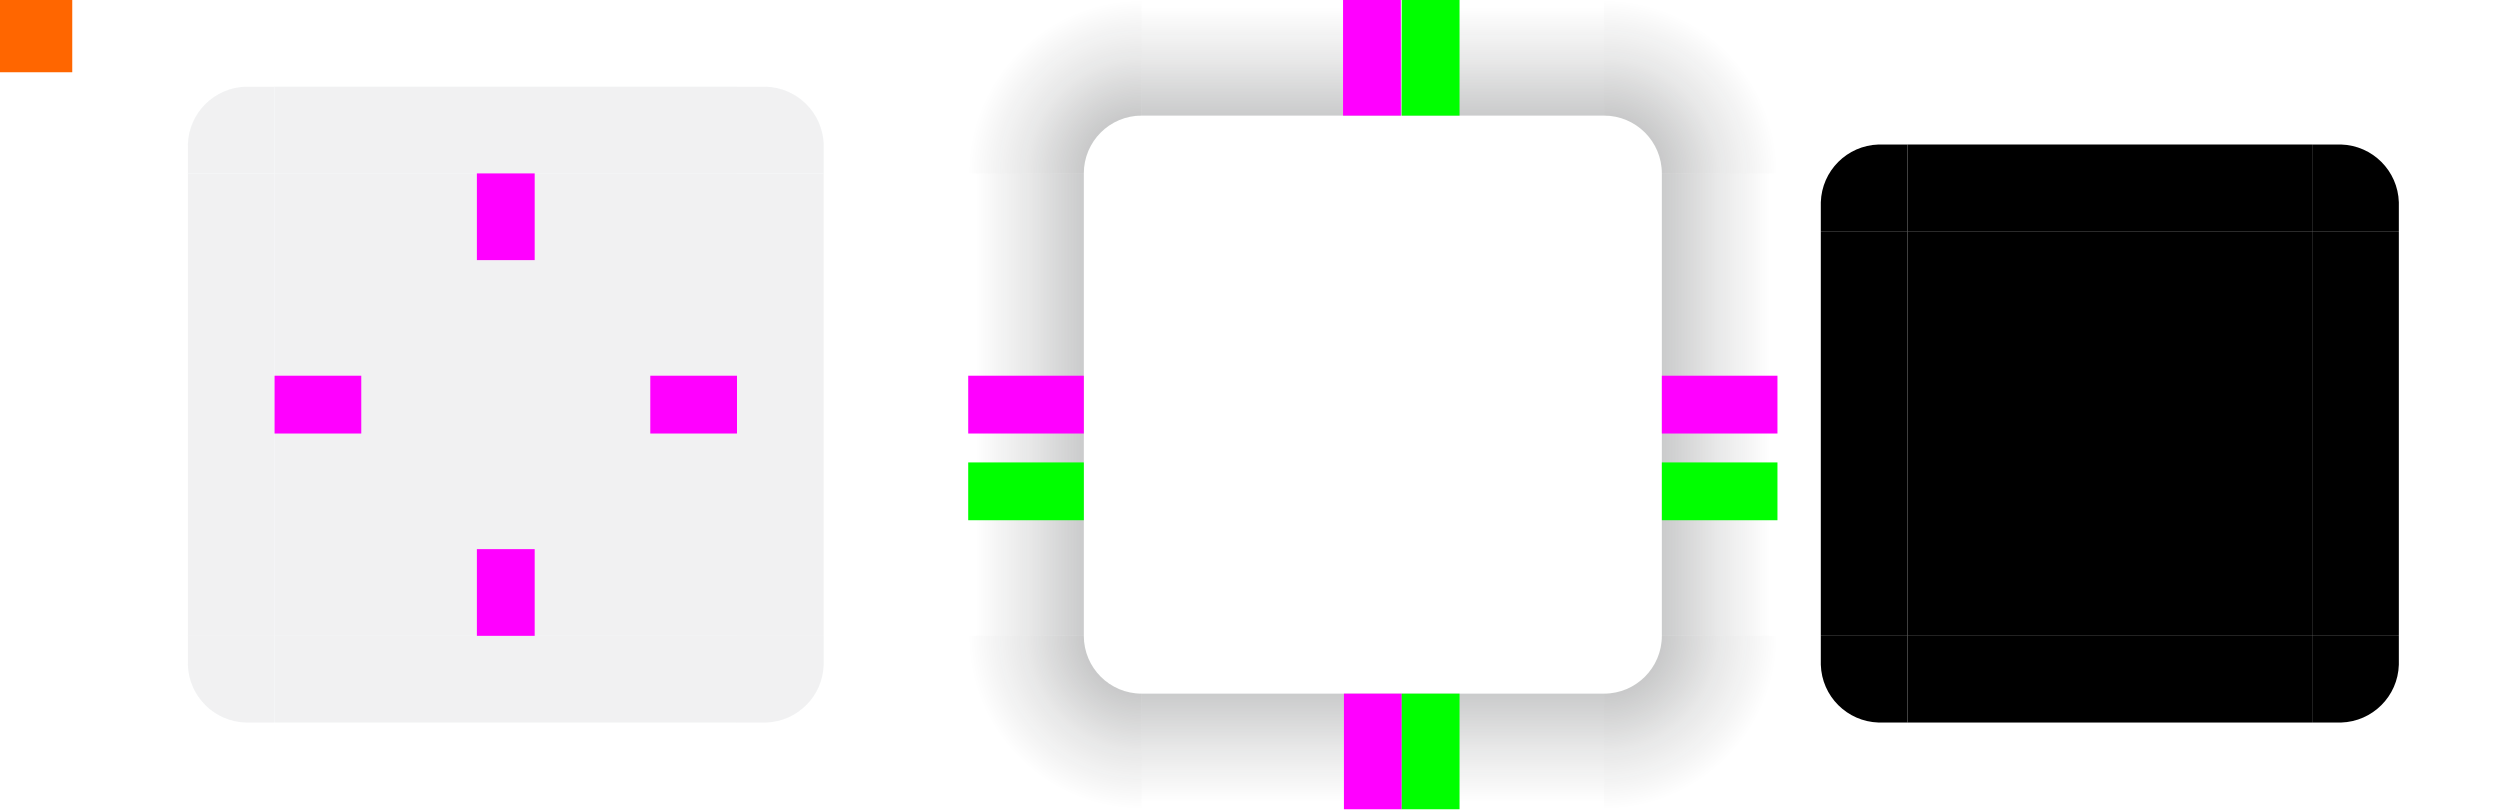
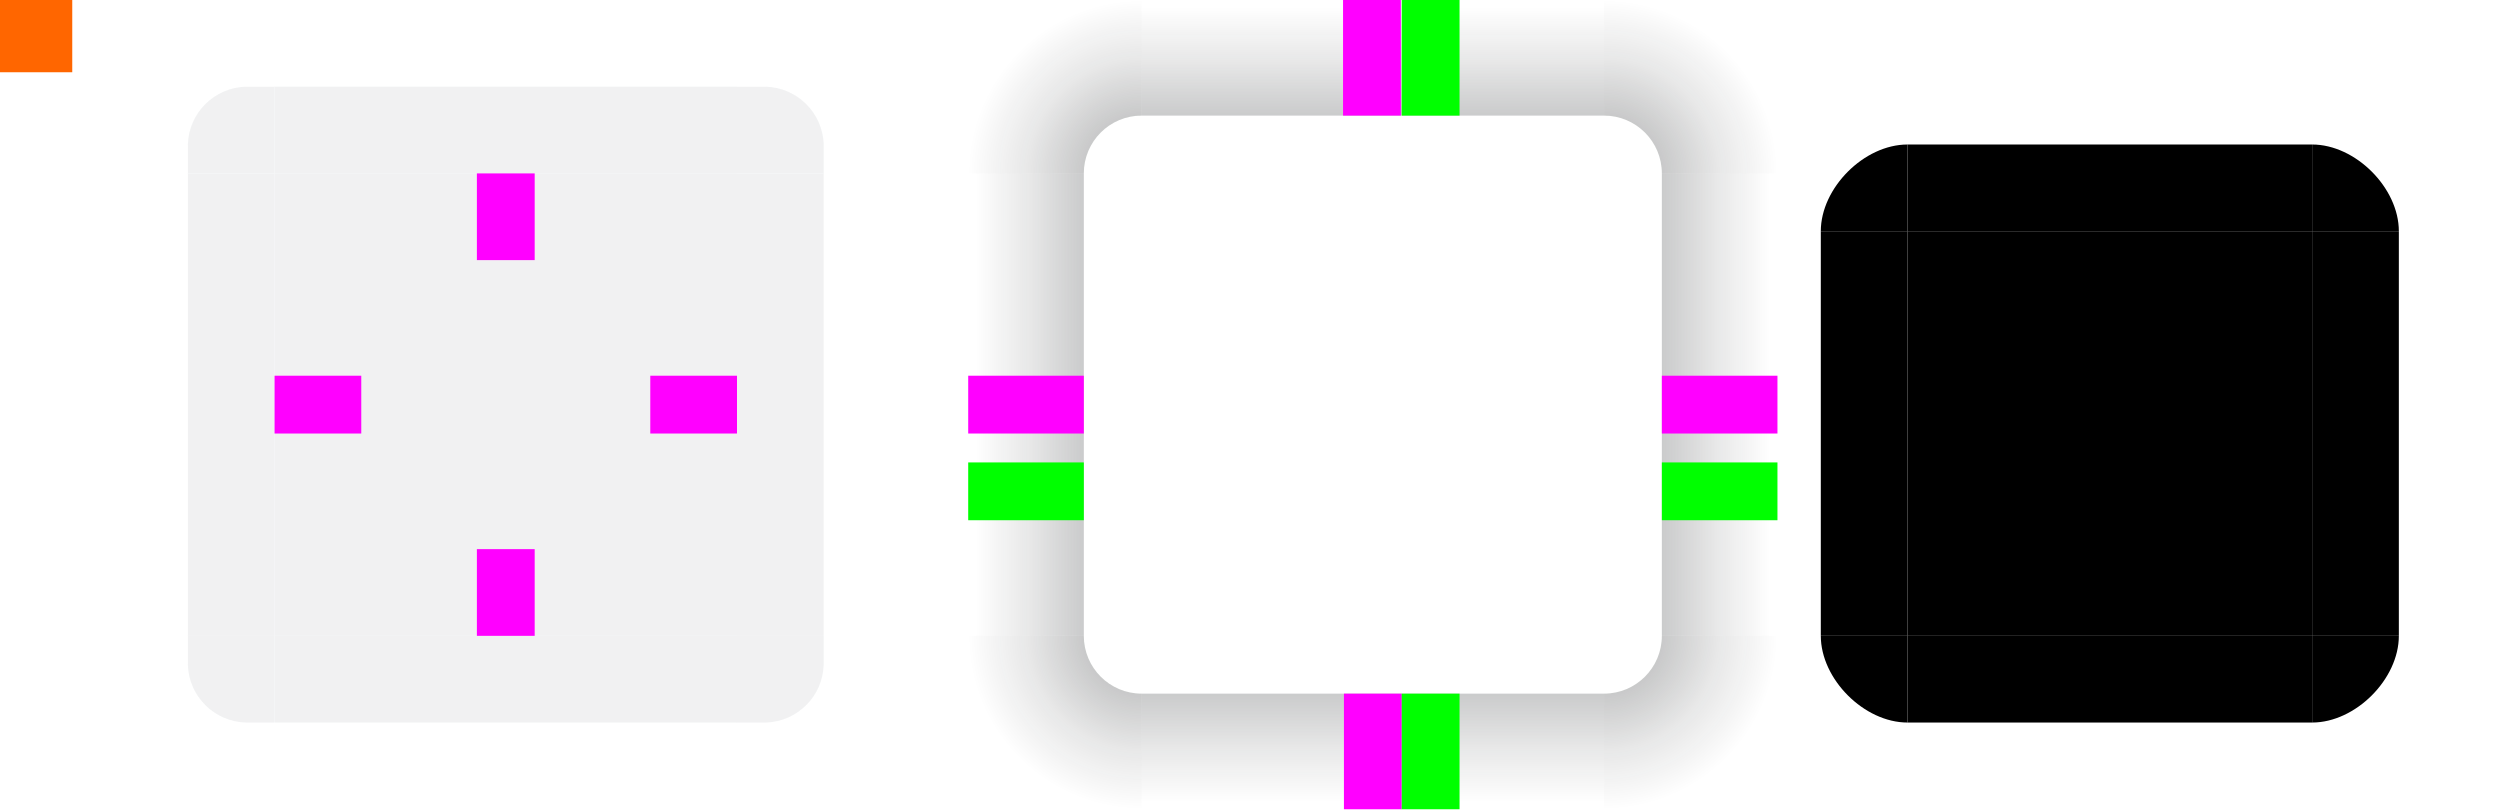
<svg xmlns="http://www.w3.org/2000/svg" xmlns:xlink="http://www.w3.org/1999/xlink" width="173" height="56" viewBox="0 0 173 56" id="svg2" version="1.1">
  <style type="text/css" id="current-color-scheme">
      .ColorScheme-Text {
        color:#31363b;
        stop-color:#31363b;
      }
      .ColorScheme-Background {
        color:#eff0f1;
        stop-color:#eff0f1;
      }
      .ColorScheme-Highlight {
        color:#3daee9;
        stop-color:#3daee9;
      }
      .ColorScheme-ViewText {
        color:#31363b;
        stop-color:#31363b;
      }
      .ColorScheme-ViewBackground {
        color:#fcfcfc;
        stop-color:#fcfcfc;
      }
      .ColorScheme-ViewHover {
        color:#93cee9;
        stop-color:#93cee9;
      }
      .ColorScheme-ViewFocus{
        color:#3daee9;
        stop-color:#3daee9;
      }
      .ColorScheme-ButtonText {
        color:#31363b;
        stop-color:#31363b;
      }
      .ColorScheme-ButtonBackground {
        color:#eff0f1;
        stop-color:#eff0f1;
      }
      .ColorScheme-ButtonHover {
        color:#93cee9;
        stop-color:#93cee9;
      }
      .ColorScheme-ButtonFocus{
        color:#3daee9;
        stop-color:#3daee9;
      }
      </style>
  <defs id="defs4">
    <style type="text/css" id="style22">
      .ColorScheme-Text {
        color:#31363b;
      }
      .ColorScheme-Background {
        color:#eff0f1;
      }
      .ColorScheme-Highlight {
        color:#3daee9;
      }
      .ColorScheme-ViewText {
        color:#31363b;
      }
      .ColorScheme-ViewBackground {
        color:#fcfcfc;
      }
      .ColorScheme-ViewHover {
        color:#93cee9;
      }
      .ColorScheme-ViewFocus{
        color:#3daee9;
      }
      .ColorScheme-ButtonText {
        color:#31363b;
      }
      .ColorScheme-ButtonBackground {
        color:#eff0f1;
      }
      .ColorScheme-ButtonHover {
        color:#93cee9;
      }
      .ColorScheme-ButtonFocus{
        color:#3daee9;
      }
      </style>
    <style id="current-color-scheme-2" type="text/css">
      .ColorScheme-Text {
        color:#7B7C7E;
      }
      .ColorScheme-Background{
        color:#EFF0F1;
      }
      .ColorScheme-Highlight{
        color:#3DAEE6;
      }
      .ColorScheme-ViewText {
        color:#7B7C7E;
      }
      .ColorScheme-ViewBackground{
        color:#FCFCFC;
      }
      .ColorScheme-ViewHover {
        color:#3DAEE6;
      }
      .ColorScheme-ViewFocus{
        color:#1E92FF;
      }
      .ColorScheme-ButtonText {
        color:#7B7C7E;
      }
      .ColorScheme-ButtonBackground{
        color:#EFF0F1;
      }
      .ColorScheme-ButtonHover {
        color:#3DAEE6;
      }
      .ColorScheme-ButtonFocus{
        color:#1E92FF;
      }
</style>
    <linearGradient id="linearGradient3828-0">
      <stop id="stop3830-7" offset="0" style="stop-color:#232629;stop-opacity:0.239" />
      <stop style="stop-color:#1a1c1e;stop-opacity:0.239" offset="0.33" id="stop3836-9" />
      <stop style="stop-color:#111314;stop-opacity:0.098" offset="0.66" id="stop3832-0" />
      <stop id="stop3834-0" offset="1" style="stop-color:#000000;stop-opacity:0;" />
    </linearGradient>
    <linearGradient xlink:href="#linearGradient3809-3" id="linearGradient1030" gradientUnits="userSpaceOnUse" gradientTransform="translate(-998.3621,-158)" x1="65" y1="233" x2="65" y2="225.513" />
    <linearGradient id="linearGradient3809-3">
      <stop id="stop3811-1" offset="0" style="stop-color:#232629;stop-opacity:0.239;" />
      <stop style="stop-color:#111314;stop-opacity:0.098;" offset="0.5" id="stop3817-3" />
      <stop id="stop3815-2" offset="1" style="stop-color:#000000;stop-opacity:0;" />
    </linearGradient>
    <radialGradient xlink:href="#linearGradient3828-0" id="radialGradient1024" gradientUnits="userSpaceOnUse" gradientTransform="matrix(0,2,2,0,-397,848.3621)" cx="50" cy="238" fx="50" fy="238" r="6" />
    <linearGradient xlink:href="#linearGradient3809-3" id="linearGradient1022" gradientUnits="userSpaceOnUse" gradientTransform="translate(29,-1185.362)" x1="65" y1="233" x2="65" y2="225.513" />
    <radialGradient xlink:href="#linearGradient3828-0" id="radialGradient1032" gradientUnits="userSpaceOnUse" gradientTransform="matrix(0,2,-2,0,587,848.3621)" cx="50" cy="238" fx="50" fy="238" r="6" />
    <linearGradient xlink:href="#linearGradient3809-3" id="linearGradient1020" gradientUnits="userSpaceOnUse" gradientTransform="translate(-998.3621,-348)" x1="65" y1="233" x2="65" y2="225.513" />
    <radialGradient xlink:href="#linearGradient3828-0" id="radialGradient1026" gradientUnits="userSpaceOnUse" gradientTransform="matrix(0,-2,-2,0,587,1016.362)" cx="50" cy="238" fx="50" fy="238" r="6" />
    <linearGradient xlink:href="#linearGradient3809-3" id="linearGradient1018" gradientUnits="userSpaceOnUse" gradientTransform="translate(29.00001,679.3622)" x1="65" y1="233" x2="65" y2="225.513" />
    <radialGradient xlink:href="#linearGradient3828-0" id="radialGradient1028" gradientUnits="userSpaceOnUse" gradientTransform="matrix(0,-2,2,0,-397,1016.362)" cx="50" cy="238" fx="50" fy="238" r="6" />
  </defs>
  <g id="layer1" transform="translate(0,-904.3622)">
    <g id="shadow-top">
      <rect y="904.362" x="79" height="8" width="32" id="rect916" style="fill:url(#linearGradient1018);fill-opacity:1;stroke:none;stroke-width:1.05" />
      <rect y="912.362" x="82" height="4" width="4" id="rect888" style="opacity:0;fill:#000000;fill-opacity:1;stroke:none;stroke-width:3.78;stroke-linecap:square;stroke-linejoin:round;stroke-miterlimit:4;stroke-dasharray:none;stroke-opacity:1" />
    </g>
    <g id="shadow-right">
      <rect transform="matrix(0,-1,-1,0,0,0)" y="-123" x="-948.362" height="8" width="32" id="rect920" style="fill:url(#linearGradient1020);fill-opacity:1;stroke:none;stroke-width:2.219" />
      <rect style="opacity:0;fill:#000000;fill-opacity:1;stroke:none;stroke-width:3.78;stroke-linecap:square;stroke-linejoin:round;stroke-miterlimit:4;stroke-dasharray:none;stroke-opacity:1" id="rect892" width="4" height="4" x="111" y="918.362" />
    </g>
    <g id="shadow-left">
      <rect transform="rotate(-90)" style="fill:url(#linearGradient1030);fill-opacity:1;stroke:none;stroke-width:2.219" id="rect918" width="32" height="8" x="-948.362" y="67" />
      <rect y="918.362" x="75" height="4" width="4" id="rect890" style="opacity:0;fill:#000000;fill-opacity:1;stroke:none;stroke-width:3.78;stroke-linecap:square;stroke-linejoin:round;stroke-miterlimit:4;stroke-dasharray:none;stroke-opacity:1" />
    </g>
    <g id="shadow-bottom">
      <rect transform="scale(1,-1)" style="fill:url(#linearGradient1022);fill-opacity:1;stroke:none;stroke-width:1.05" id="rect922" width="32" height="8" x="79" y="-960.362" />
      <rect style="opacity:0;fill:#000000;fill-opacity:1;stroke:none;stroke-width:3.78;stroke-linecap:square;stroke-linejoin:round;stroke-miterlimit:4;stroke-dasharray:none;stroke-opacity:1" id="rect894" width="4" height="4" x="82" y="948.362" />
    </g>
    <path style="fill:url(#radialGradient1024);fill-opacity:1;stroke:none" d="m 67,960.362 v -12 H 75 c 0,2.209 1.791,4 4,4 v 8 z" id="shadow-bottomleft" />
    <path id="shadow-bottomright" d="m 123,960.362 v -12 h -8 c 0,2.209 -1.791,4 -4,4 v 8 z" style="fill:url(#radialGradient1032);fill-opacity:1;stroke:none" />
    <rect style="opacity:1;fill:#ff6600;fill-opacity:1;stroke:none" id="hint-tile-center" width="5" height="5" x="0" y="904.362" />
    <g id="top">
      <rect y="-51" x="-916.362" height="32" width="6" id="rect4152" style="opacity:0.9;fill:currentColor;fill-opacity:1;stroke:none" transform="matrix(0,-1,-1,0,0,0)" class="ColorScheme-Background" />
    </g>
    <g id="bottom">
      <rect transform="matrix(0,1,-1,0,0,0)" style="opacity:0.9;fill:currentColor;fill-opacity:1;stroke:none" id="rect4148" width="6" height="32" x="948.362" y="-51" class="ColorScheme-Background" />
    </g>
    <g id="left">
      <rect transform="scale(-1,1)" style="opacity:0.9;fill:currentColor;fill-opacity:1;stroke:none" id="rect4144" width="6" height="32" x="-19" y="916.362" class="ColorScheme-Background" />
    </g>
    <g id="right">
      <rect y="916.362" x="51" height="32" width="6" id="rect4140" style="opacity:0.9;fill:currentColor;fill-opacity:1;stroke:none" class="ColorScheme-Background" />
    </g>
    <g id="center">
      <rect y="916.362" x="19" height="32" width="32" id="rect4401" style="opacity:1;fill:none;fill-opacity:1;stroke:none" />
      <rect style="opacity:0.9;fill:currentColor;fill-opacity:1;stroke:none" id="rect4138" width="32" height="32" x="19" y="916.362" class="ColorScheme-Background" />
    </g>
    <rect style="fill:#ff00ff;fill-opacity:1;stroke:none" id="hint-top-margin" width="4" height="6" x="33" y="916.362" />
    <rect y="942.362" x="33" height="6" width="4" id="hint-bottom-margin" style="fill:#ff00ff;fill-opacity:1;stroke:none" />
    <rect y="-51" x="930.362" height="6" width="4" id="hint-right-margin" style="fill:#ff00ff;fill-opacity:1;stroke:none" transform="matrix(0,1,-1,0,0,0)" />
    <rect style="fill:#ff00ff;fill-opacity:1;stroke:none" id="hint-left-margin" width="4" height="6" x="930.362" y="-25" transform="matrix(0,1,-1,0,0,0)" />
    <rect style="fill:#00ff00;fill-opacity:1;stroke:none" id="hint-top-inset" width="4" height="0" x="33" y="904.362" />
    <rect y="954.362" x="33" height="0" width="4" id="hint-bottom-inset" style="fill:#00ff00;fill-opacity:1;stroke:none" />
    <rect y="-63" x="930.362" height="0" width="4" id="hint-right-inset" style="fill:#00ff00;fill-opacity:1;stroke:none" transform="matrix(0,1,-1,0,0,0)" />
    <rect style="fill:#00ff00;fill-opacity:1;stroke:none" id="hint-left-inset" width="4" height="0" x="930.362" y="-13" transform="matrix(0,1,-1,0,0,0)" />
-     <text id="text4270" y="134.595" x="195.142" style="font-size:14px;font-style:normal;font-variant:normal;font-weight:bold;font-stretch:normal;text-align:justify;line-height:125%;writing-mode:lr-tb;text-anchor:start;fill:#000000;fill-opacity:1;stroke:none;font-family:Gill Sans" xml:space="preserve">
-       <tspan y="134.595" x="195.142" id="tspan4272" />
-     </text>
+     <text id="text4270" y="134.595" x="195.142" style="font-style:normal;font-variant:normal;font-weight:bold;font-stretch:normal;font-size:14px;line-height:125%;font-family:'Gill Sans';text-align:justify;writing-mode:lr-tb;text-anchor:start;fill:#000000;fill-opacity:1;stroke:none" xml:space="preserve" />
    <g style="opacity:0.979" transform="matrix(-0.75,0,0,0.75,130.3076,670.8414)" id="g3041" />
    <g id="shadow-center" transform="translate(59.93931,-2.080249e-5)">
      <rect style="opacity:1;fill:none;fill-opacity:1;stroke:none" id="rect4908" width="32" height="32" x="19" y="916.362" />
      <rect y="916.362" x="19" height="32" width="32" id="rect4910" style="opacity:1;fill:none;fill-opacity:1;stroke:none" />
    </g>
    <rect y="904.362" x="92.939" height="8" width="4" id="shadow-hint-top-margin" style="fill:#ff00ff;fill-opacity:1;stroke:none;stroke-width:1.155" />
    <rect style="fill:#ff00ff;fill-opacity:1;stroke:none;stroke-width:1.155" id="shadow-hint-bottom-margin" width="4" height="8" x="93" y="952.362" />
    <rect transform="rotate(90)" style="fill:#ff00ff;fill-opacity:1;stroke:none;stroke-width:1.155" id="shadow-hint-right-margin" width="4" height="8" x="930.362" y="-123" />
    <rect transform="rotate(90)" y="-75" x="930.362" height="8" width="4" id="shadow-hint-left-margin" style="fill:#ff00ff;fill-opacity:1;stroke:none;stroke-width:1.155" />
    <rect y="904.362" x="97" height="8" width="4" id="shadow-hint-top-inset" style="fill:#00ff00;fill-opacity:1;stroke:none;stroke-width:1.155" />
    <rect style="fill:#00ff00;fill-opacity:1;stroke:none;stroke-width:1.155" id="shadow-hint-bottom-inset" width="4" height="8" x="97" y="952.362" />
    <rect transform="rotate(90)" style="fill:#00ff00;fill-opacity:1;stroke:none;stroke-width:1.155" id="shadow-hint-right-inset" width="4" height="8" x="936.362" y="-123" />
    <rect transform="rotate(90)" y="-75" x="936.362" height="8" width="4" id="shadow-hint-left-inset" style="fill:#00ff00;fill-opacity:1;stroke:none;stroke-width:1.155" />
    <rect y="914.362" x="132" height="6" width="28" style="opacity:1;fill:#000000;fill-opacity:1;stroke:none;stroke-width:0.928;stroke-linecap:round;stroke-linejoin:round;stroke-miterlimit:4;stroke-dasharray:none;stroke-dashoffset:0;stroke-opacity:1;paint-order:normal" id="mask-top" />
    <rect y="920.362" x="132" height="28" width="28" style="opacity:1;fill:#000000;fill-opacity:1;stroke:none;stroke-width:2.005;stroke-linecap:round;stroke-linejoin:round;stroke-miterlimit:4;stroke-dasharray:none;stroke-dashoffset:0;stroke-opacity:1;paint-order:normal" id="mask-center" />
    <rect transform="scale(1,-1)" y="-954.362" x="132" height="6" width="28" style="opacity:1;fill:#000000;fill-opacity:1;stroke:none;stroke-width:0.928;stroke-linecap:round;stroke-linejoin:round;stroke-miterlimit:4;stroke-dasharray:none;stroke-dashoffset:0;stroke-opacity:1;paint-order:normal" id="mask-bottom" />
    <rect transform="rotate(90)" y="-132" x="920.362" height="6" width="28" style="opacity:1;fill:#000000;fill-opacity:1;stroke:none;stroke-width:0.928;stroke-linecap:round;stroke-linejoin:round;stroke-miterlimit:4;stroke-dasharray:none;stroke-dashoffset:0;stroke-opacity:1;paint-order:normal" id="mask-left" />
    <rect transform="rotate(90)" y="-166" x="920.362" height="6" width="28" style="opacity:1;fill:#000000;fill-opacity:1;stroke:none;stroke-width:0.928;stroke-linecap:round;stroke-linejoin:round;stroke-miterlimit:4;stroke-dasharray:none;stroke-dashoffset:0;stroke-opacity:1;paint-order:normal" id="mask-right" />
    <path class="ColorScheme-Background" style="opacity:0.9;fill:currentColor;stroke-width:2" d="m 17,910.362 c -2.183,0.067 -3.933,1.817 -4,4 v 2 h 6 v -6 z" id="topleft" />
    <path id="topright" d="m 57,914.362 c -0.067,-2.183 -1.817,-3.933 -4,-4 h -2 v 6 h 6 z" style="opacity:0.9;fill:currentColor;stroke-width:2" class="ColorScheme-Background" />
    <path class="ColorScheme-Background" style="opacity:0.9;fill:currentColor;stroke-width:2" d="m 53,954.362 c 2.183,-0.067 3.933,-1.817 4,-4 v -2 h -6 v 6 z" id="bottomright" />
    <path id="bottomleft" d="m 13,950.362 c 0.067,2.183 1.817,3.933 4,4 h 2 v -6 h -6 z" style="opacity:0.9;fill:currentColor;stroke-width:2" class="ColorScheme-Background" />
    <path style="fill:url(#radialGradient1026);fill-opacity:1;stroke:none;stroke-width:2" d="m 123,904.362 v 12 h -8 c 0,-2.209 -1.791,-4 -4,-4 v -8 z" id="shadow-topright" />
    <path id="shadow-topleft" d="m 67,904.362 v 12 h 8 c 0,-2.209 1.791,-4 4,-4 v -8 z" style="fill:url(#radialGradient1028);fill-opacity:1;stroke:none;stroke-width:2" />
-     <path style="opacity:1;fill:#000000;fill-opacity:1;stroke-width:2" d="m 126,950.362 c 0.067,2.183 1.817,3.933 4,4 h 2 v -6 h -6 z" id="mask-bottomleft" />
-     <path id="mask-bottomright" d="m 162,954.362 c 2.183,-0.067 3.933,-1.817 4,-4 v -2 h -6 v 6 z" style="opacity:1;fill:#000000;fill-opacity:1;stroke-width:2" />
-     <path style="opacity:1;fill:#000000;fill-opacity:1;stroke-width:2" d="m 166,918.362 c -0.067,-2.183 -1.817,-3.933 -4,-4 h -2 v 6 h 6 z" id="mask-topright" />
-     <path id="mask-topleft" d="m 130,914.362 c -2.183,0.067 -3.933,1.817 -4,4 v 2 h 6 v -6 z" style="opacity:1;fill:#000000;fill-opacity:1;stroke-width:2" />
+     <path style="opacity:1;fill:#000000;fill-opacity:1;stroke-width:2" d="m 132,954.362 v -6 h -6 c 0,3 3,6 6,6 z" id="mask-bottomleft" />
+     <path id="mask-bottomright" d="m 166,948.362 h -6 v 6 c 3,4e-5 6,-3 6,-6 z" style="opacity:1;fill:#000000;fill-opacity:1;stroke-width:2" />
+     <path style="opacity:1;fill:#000000;fill-opacity:1;stroke-width:2" d="m 160,914.362 v 6 h 6 c 0,-3 -3,-6 -6,-6 z" id="mask-topright" />
+     <path id="mask-topleft" d="m 126,920.362 h 6 v -6 c -3,4e-5 -6,3 -6,6 z" style="opacity:1;fill:#000000;fill-opacity:1;stroke-width:2" />
  </g>
</svg>
